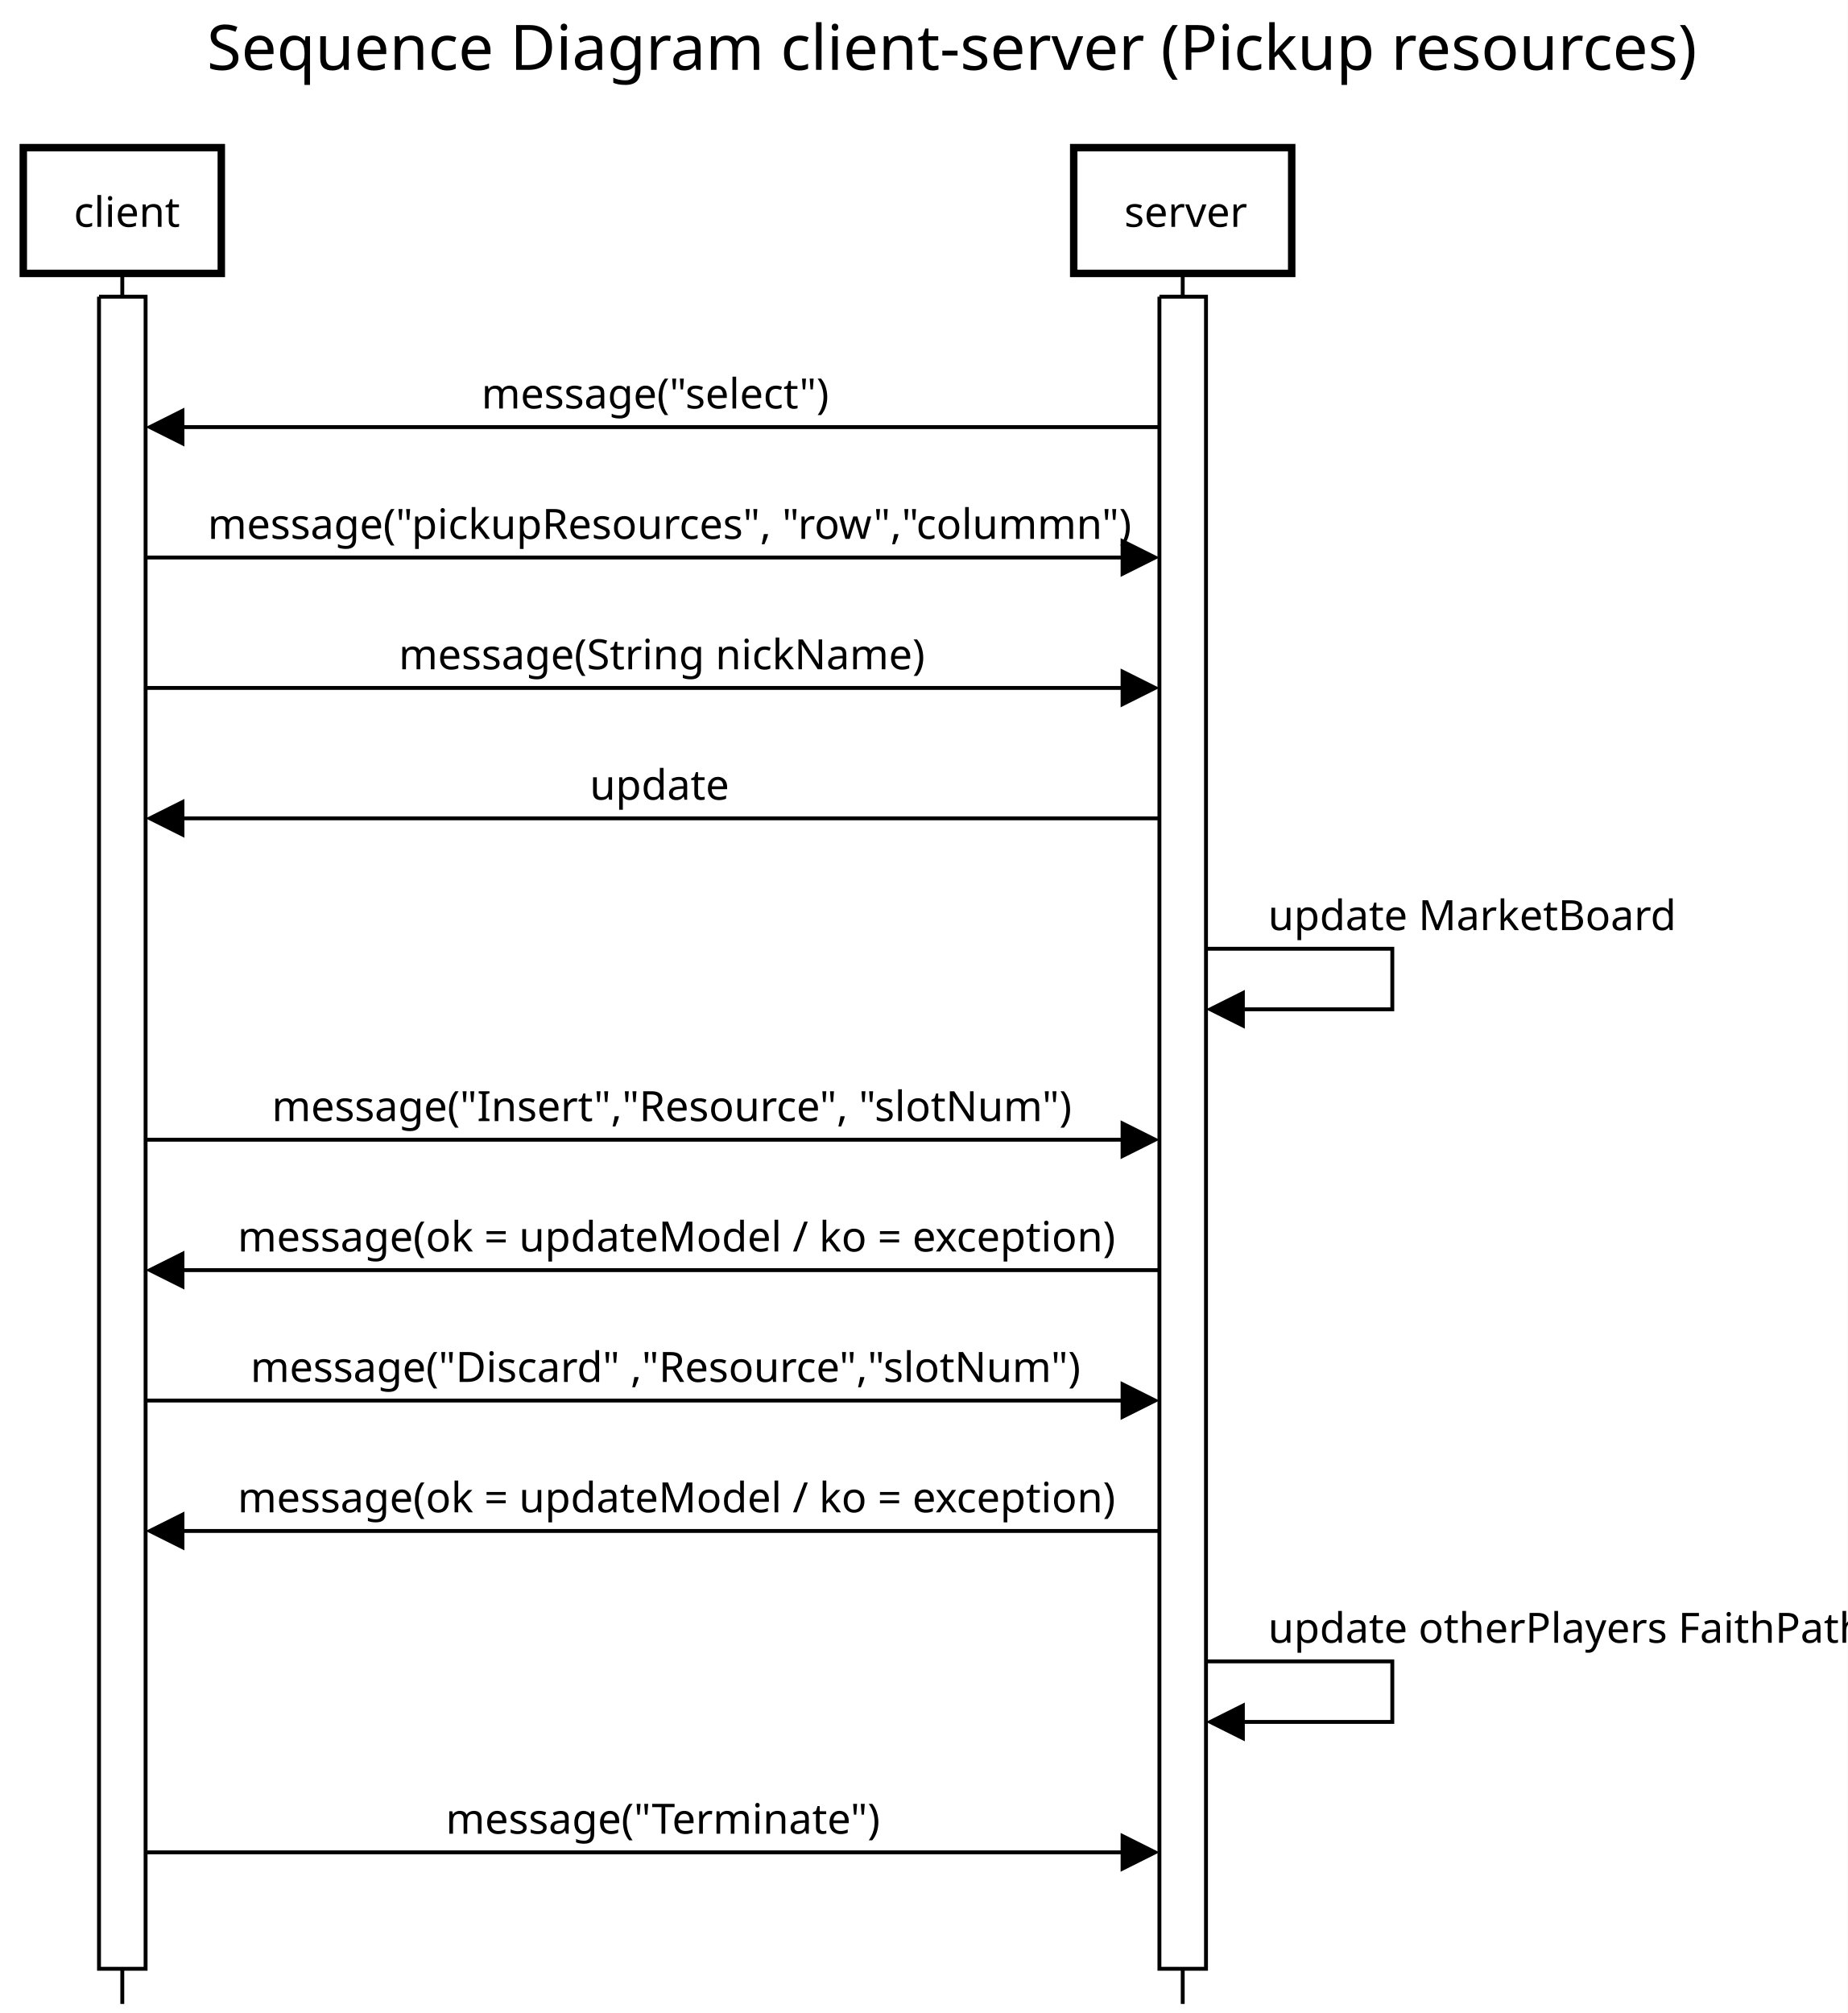
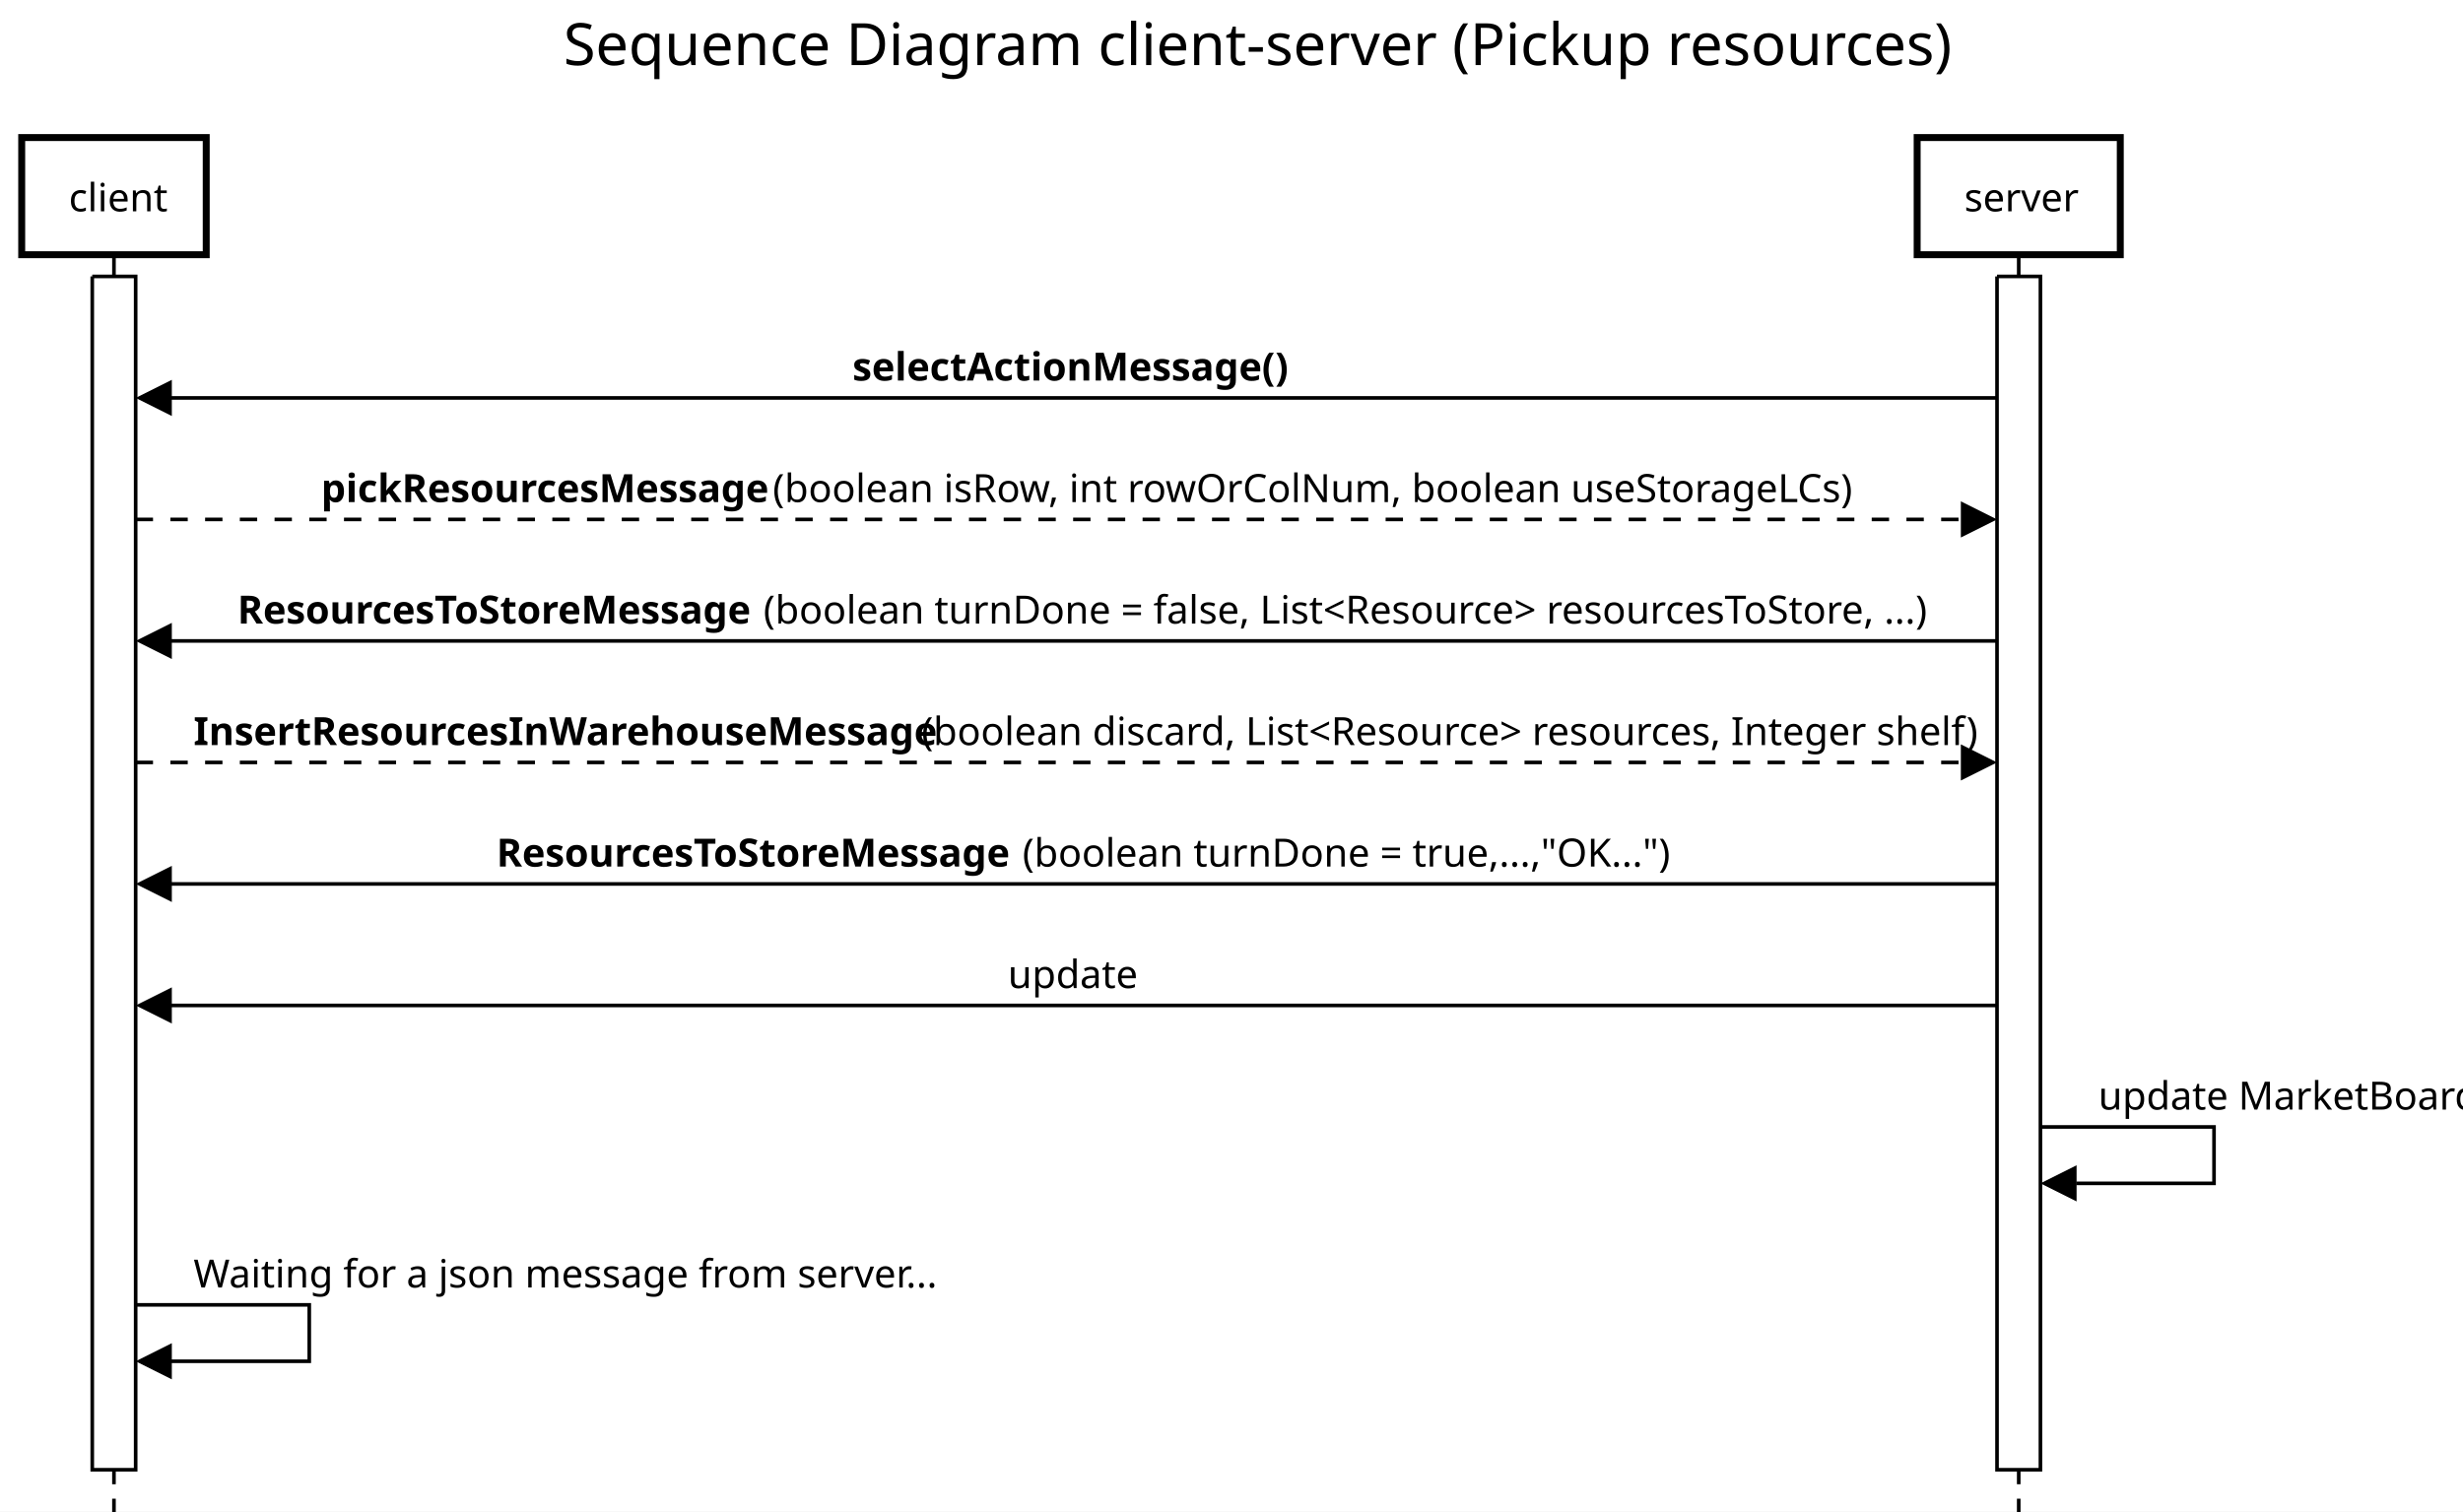
- <svg xmlns="http://www.w3.org/2000/svg" version="1.1" width="648" height="706">
+ <svg xmlns="http://www.w3.org/2000/svg" version="1.1" width="927" height="569">
  <defs />
  <g>
    <g />
    <g />
    <g />
    <g />
    <g />
    <g />
    <g />
    <g />
    <g />
    <g />
    <g />
+     <g />
    <g>
-       <rect fill="white" stroke="none" x="0" y="0" width="648" height="706" />
+       <rect fill="white" stroke="none" x="0" y="0" width="927" height="569" />
    </g>
    <g>
-       <text fill="black" stroke="none" font-family="sans-serif" font-size="16.5pt" font-style="normal" font-weight="normal" text-decoration="normal" x="72.568" y="24.503" text-anchor="start" dominant-baseline="alphabetic" xml:space="preserve">Sequence Diagram client-server (Pickup resources)</text>
+       <text fill="black" stroke="none" font-family="sans-serif" font-size="16.5pt" font-style="normal" font-weight="normal" text-decoration="normal" x="212.068" y="24.503" text-anchor="start" dominant-baseline="alphabetic" xml:space="preserve">Sequence Diagram client-server (Pickup resources)</text>
    </g>
    <g />
    <g>
-       <path fill="none" stroke="black" paint-order="fill stroke markers" d=" M 42.891 95.888 L 42.891 706.824" stroke-miterlimit="10" stroke-width="1.361" stroke-dasharray="12.566,5.445" />
-       <path fill="none" stroke="black" paint-order="fill stroke markers" d=" M 414.787 95.888 L 414.787 706.824" stroke-miterlimit="10" stroke-width="1.361" stroke-dasharray="12.566,5.445" />
+       <path fill="none" stroke="black" paint-order="fill stroke markers" d=" M 42.891 95.888 L 42.891 569.609" stroke-miterlimit="10" stroke-width="1.361" stroke-dasharray="12.566,5.445" />
+       <path fill="none" stroke="black" paint-order="fill stroke markers" d=" M 759.787 95.888 L 759.787 569.609" stroke-miterlimit="10" stroke-width="1.361" stroke-dasharray="12.566,5.445" />
    </g>
    <g>
      <path fill="none" stroke="none" />
      <g>
        <path fill="white" stroke="black" paint-order="fill stroke markers" d=" M 8.168 51.783 L 77.615 51.783 L 77.615 95.888 L 8.168 95.888 L 8.168 51.783 Z" stroke-miterlimit="10" stroke-width="2.614" stroke-dasharray="" />
      </g>
      <g>
        <g />
        <text fill="black" stroke="none" font-family="sans-serif" font-size="11pt" font-style="normal" font-weight="normal" text-decoration="normal" x="25.891" y="79.552" text-anchor="start" dominant-baseline="alphabetic" xml:space="preserve">client</text>
      </g>
      <path fill="none" stroke="none" />
      <g>
-         <path fill="white" stroke="black" paint-order="fill stroke markers" d=" M 376.563 51.783 L 453.011 51.783 L 453.011 95.888 L 376.563 95.888 L 376.563 51.783 Z" stroke-miterlimit="10" stroke-width="2.614" stroke-dasharray="" />
+         <path fill="white" stroke="black" paint-order="fill stroke markers" d=" M 721.563 51.783 L 798.011 51.783 L 798.011 95.888 L 721.563 95.888 L 721.563 51.783 Z" stroke-miterlimit="10" stroke-width="2.614" stroke-dasharray="" />
      </g>
      <g>
        <g />
-         <text fill="black" stroke="none" font-family="sans-serif" font-size="11pt" font-style="normal" font-weight="normal" text-decoration="normal" x="394.287" y="79.552" text-anchor="start" dominant-baseline="alphabetic" xml:space="preserve">server</text>
+         <text fill="black" stroke="none" font-family="sans-serif" font-size="11pt" font-style="normal" font-weight="normal" text-decoration="normal" x="739.287" y="79.552" text-anchor="start" dominant-baseline="alphabetic" xml:space="preserve">server</text>
      </g>
    </g>
    <g>
-       <path fill="white" stroke="black" paint-order="fill stroke markers" d=" M 34.724 104.055 L 51.059 104.055 L 51.059 690.489 L 34.724 690.489 L 34.724 104.055" stroke-miterlimit="10" stroke-width="1.361" stroke-dasharray="" />
-       <path fill="white" stroke="black" paint-order="fill stroke markers" d=" M 406.619 104.055 L 422.955 104.055 L 422.955 690.489 L 406.619 690.489 L 406.619 104.055" stroke-miterlimit="10" stroke-width="1.361" stroke-dasharray="" />
+       <path fill="white" stroke="black" paint-order="fill stroke markers" d=" M 34.724 104.055 L 51.059 104.055 L 51.059 553.273 L 34.724 553.273 L 34.724 104.055" stroke-miterlimit="10" stroke-width="1.361" stroke-dasharray="" />
+       <path fill="white" stroke="black" paint-order="fill stroke markers" d=" M 751.619 104.055 L 767.955 104.055 L 767.955 553.273 L 751.619 553.273 L 751.619 104.055" stroke-miterlimit="10" stroke-width="1.361" stroke-dasharray="" />
      <g>
        <g>
-           <rect fill="white" stroke="none" x="166.389" y="128.558" width="124.901" height="21.236" />
+           <rect fill="white" stroke="none" x="318.389" y="128.558" width="165.901" height="21.236" />
        </g>
-         <text fill="black" stroke="none" font-family="sans-serif" font-size="11pt" font-style="normal" font-weight="normal" text-decoration="normal" x="168.839" y="143.26" text-anchor="start" dominant-baseline="alphabetic" xml:space="preserve">message("select")</text>
+         <text fill="black" stroke="none" font-family="sans-serif" font-size="11pt" font-style="normal" font-weight="bold" text-decoration="normal" x="320.839" y="143.26" text-anchor="start" dominant-baseline="alphabetic" xml:space="preserve">selectActionMessage()</text>
      </g>
      <g>
-         <path fill="none" stroke="black" paint-order="fill stroke markers" d=" M 406.619 149.794 L 64.508 149.794" stroke-miterlimit="10" stroke-width="1.361" stroke-dasharray="" />
+         <path fill="none" stroke="black" paint-order="fill stroke markers" d=" M 751.619 149.794 L 64.508 149.794" stroke-miterlimit="10" stroke-width="1.361" stroke-dasharray="" />
        <g transform="translate(51.0589,149.7938) translate(-51.0589,-149.7938)">
          <path fill="black" stroke="none" paint-order="stroke fill markers" d=" M 64.672 142.987 L 51.059 149.794 L 64.672 156.6 Z" />
        </g>
      </g>
      <g>
        <g>
-           <rect fill="white" stroke="none" x="70.389" y="174.297" width="316.901" height="21.236" />
+           <rect fill="white" stroke="none" x="118.389" y="174.297" width="565.901" height="21.236" />
        </g>
-         <text fill="black" stroke="none" font-family="sans-serif" font-size="11pt" font-style="normal" font-weight="normal" text-decoration="normal" x="72.839" y="188.998" text-anchor="start" dominant-baseline="alphabetic" xml:space="preserve">message("pickupResources", "row","colummn")</text>
+         <text fill="black" stroke="none" font-family="sans-serif" font-size="11pt" font-style="normal" font-weight="bold" text-decoration="normal" x="120.839" y="188.998" text-anchor="start" dominant-baseline="alphabetic" xml:space="preserve">pickResourcesMessage</text>
+         <text fill="black" stroke="none" font-family="sans-serif" font-size="11pt" font-style="normal" font-weight="normal" text-decoration="normal" x="290.839" y="188.998" text-anchor="start" dominant-baseline="alphabetic" xml:space="preserve">(boolean isRow, int rowOrColNum, boolean useStorageLCs)</text>
      </g>
      <g>
-         <path fill="none" stroke="black" paint-order="fill stroke markers" d=" M 51.059 195.532 L 393.17 195.532" stroke-miterlimit="10" stroke-width="1.361" stroke-dasharray="" />
-         <g transform="translate(406.6194,195.5324) translate(-406.6194,-195.5324)">
-           <path fill="black" stroke="none" paint-order="stroke fill markers" d=" M 393.007 188.726 L 406.619 195.532 L 393.007 202.339 Z" />
+         <path fill="none" stroke="black" paint-order="fill stroke markers" d=" M 51.059 195.532 L 738.17 195.532" stroke-miterlimit="10" stroke-width="1.361" stroke-dasharray="6.534" />
+         <g transform="translate(751.6194,195.5324) translate(-751.6194,-195.5324)">
+           <path fill="black" stroke="none" paint-order="stroke fill markers" d=" M 738.007 188.726 L 751.619 195.532 L 738.007 202.339 Z" />
        </g>
      </g>
      <g>
        <g>
-           <rect fill="white" stroke="none" x="137.389" y="220.035" width="182.901" height="21.236" />
+           <rect fill="white" stroke="none" x="86.889" y="220.035" width="628.901" height="21.236" />
        </g>
-         <text fill="black" stroke="none" font-family="sans-serif" font-size="11pt" font-style="normal" font-weight="normal" text-decoration="normal" x="139.839" y="234.737" text-anchor="start" dominant-baseline="alphabetic" xml:space="preserve">message(String nickName)</text>
+         <text fill="black" stroke="none" font-family="sans-serif" font-size="11pt" font-style="normal" font-weight="bold" text-decoration="normal" x="89.339" y="234.737" text-anchor="start" dominant-baseline="alphabetic" xml:space="preserve">ResourcesToStoreMessage</text>
+         <text fill="black" stroke="none" font-family="sans-serif" font-size="11pt" font-style="normal" font-weight="normal" text-decoration="normal" x="287.339" y="234.737" text-anchor="start" dominant-baseline="alphabetic" xml:space="preserve">(boolean turnDone = false, List&lt;Resource&gt; resourcesToStore, ...)</text>
      </g>
      <g>
-         <path fill="none" stroke="black" paint-order="fill stroke markers" d=" M 51.059 241.271 L 393.17 241.271" stroke-miterlimit="10" stroke-width="1.361" stroke-dasharray="" />
-         <g transform="translate(406.6194,241.271) translate(-406.6194,-241.271)">
-           <path fill="black" stroke="none" paint-order="stroke fill markers" d=" M 393.007 234.465 L 406.619 241.271 L 393.007 248.077 Z" />
+         <path fill="none" stroke="black" paint-order="fill stroke markers" d=" M 751.619 241.271 L 64.508 241.271" stroke-miterlimit="10" stroke-width="1.361" stroke-dasharray="" />
+         <g transform="translate(51.0589,241.271) translate(-51.0589,-241.271)">
+           <path fill="black" stroke="none" paint-order="stroke fill markers" d=" M 64.672 234.465 L 51.059 241.271 L 64.672 248.077 Z" />
        </g>
      </g>
      <g>
        <g>
-           <rect fill="white" stroke="none" x="204.389" y="265.774" width="48.901" height="21.236" />
+           <rect fill="white" stroke="none" x="70.389" y="265.774" width="661.901" height="21.236" />
        </g>
-         <text fill="black" stroke="none" font-family="sans-serif" font-size="11pt" font-style="normal" font-weight="normal" text-decoration="normal" x="206.839" y="280.475" text-anchor="start" dominant-baseline="alphabetic" xml:space="preserve">update</text>
+         <text fill="black" stroke="none" font-family="sans-serif" font-size="11pt" font-style="normal" font-weight="bold" text-decoration="normal" x="72.839" y="280.475" text-anchor="start" dominant-baseline="alphabetic" xml:space="preserve">InsertResourcesInWarehouseMessage</text>
+         <text fill="black" stroke="none" font-family="sans-serif" font-size="11pt" font-style="normal" font-weight="normal" text-decoration="normal" x="346.839" y="280.475" text-anchor="start" dominant-baseline="alphabetic" xml:space="preserve">(boolean discard, List&lt;Resource&gt; resources, Integer shelf)</text>
      </g>
      <g>
-         <path fill="none" stroke="black" paint-order="fill stroke markers" d=" M 406.619 287.01 L 64.508 287.01" stroke-miterlimit="10" stroke-width="1.361" stroke-dasharray="" />
-         <g transform="translate(51.0589,287.0095) translate(-51.0589,-287.0095)">
-           <path fill="black" stroke="none" paint-order="stroke fill markers" d=" M 64.672 280.203 L 51.059 287.01 L 64.672 293.816 Z" />
+         <path fill="none" stroke="black" paint-order="fill stroke markers" d=" M 51.059 287.01 L 738.17 287.01" stroke-miterlimit="10" stroke-width="1.361" stroke-dasharray="6.534" />
+         <g transform="translate(751.6194,287.0095) translate(-751.6194,-287.0095)">
+           <path fill="black" stroke="none" paint-order="stroke fill markers" d=" M 738.007 280.203 L 751.619 287.01 L 738.007 293.816 Z" />
        </g>
      </g>
      <g>
        <g>
-           <rect fill="white" stroke="none" x="442.285" y="311.512" width="134.901" height="21.236" />
+           <rect fill="white" stroke="none" x="184.389" y="311.512" width="433.901" height="21.236" />
        </g>
-         <text fill="black" stroke="none" font-family="sans-serif" font-size="11pt" font-style="normal" font-weight="normal" text-decoration="normal" x="444.735" y="326.214" text-anchor="start" dominant-baseline="alphabetic" xml:space="preserve">update MarketBoard</text>
+         <text fill="black" stroke="none" font-family="sans-serif" font-size="11pt" font-style="normal" font-weight="bold" text-decoration="normal" x="186.839" y="326.214" text-anchor="start" dominant-baseline="alphabetic" xml:space="preserve">ResourcesToStoreMessage</text>
+         <text fill="black" stroke="none" font-family="sans-serif" font-size="11pt" font-style="normal" font-weight="normal" text-decoration="normal" x="384.839" y="326.214" text-anchor="start" dominant-baseline="alphabetic" xml:space="preserve">(boolean turnDone = true,...,"OK...")</text>
      </g>
      <g>
-         <path fill="none" stroke="black" paint-order="fill stroke markers" d=" M 422.955 332.748 L 488.295 332.748 L 488.295 353.984 L 436.404 353.984" stroke-miterlimit="10" stroke-width="1.361" stroke-dasharray="" />
-         <g transform="translate(422.9546,353.9839) translate(-422.9546,-353.9839)">
-           <path fill="black" stroke="none" paint-order="stroke fill markers" d=" M 436.567 347.178 L 422.955 353.984 L 436.567 360.79 Z" />
+         <path fill="none" stroke="black" paint-order="fill stroke markers" d=" M 751.619 332.748 L 64.508 332.748" stroke-miterlimit="10" stroke-width="1.361" stroke-dasharray="" />
+         <g transform="translate(51.0589,332.7481) translate(-51.0589,-332.7481)">
+           <path fill="black" stroke="none" paint-order="stroke fill markers" d=" M 64.672 325.942 L 51.059 332.748 L 64.672 339.554 Z" />
        </g>
      </g>
      <g>
        <g>
-           <rect fill="white" stroke="none" x="92.889" y="378.487" width="271.901" height="21.236" />
+           <rect fill="white" stroke="none" x="376.889" y="357.251" width="48.901" height="21.236" />
        </g>
-         <text fill="black" stroke="none" font-family="sans-serif" font-size="11pt" font-style="normal" font-weight="normal" text-decoration="normal" x="95.339" y="393.188" text-anchor="start" dominant-baseline="alphabetic" xml:space="preserve">message("Insert","Resource", "slotNum")</text>
+         <text fill="black" stroke="none" font-family="sans-serif" font-size="11pt" font-style="normal" font-weight="normal" text-decoration="normal" x="379.339" y="371.953" text-anchor="start" dominant-baseline="alphabetic" xml:space="preserve">update</text>
      </g>
      <g>
-         <path fill="none" stroke="black" paint-order="fill stroke markers" d=" M 51.059 399.722 L 393.17 399.722" stroke-miterlimit="10" stroke-width="1.361" stroke-dasharray="" />
-         <g transform="translate(406.6194,399.7224) translate(-406.6194,-399.7224)">
-           <path fill="black" stroke="none" paint-order="stroke fill markers" d=" M 393.007 392.916 L 406.619 399.722 L 393.007 406.529 Z" />
+         <path fill="none" stroke="black" paint-order="fill stroke markers" d=" M 751.619 378.487 L 64.508 378.487" stroke-miterlimit="10" stroke-width="1.361" stroke-dasharray="" />
+         <g transform="translate(51.0589,378.4867) translate(-51.0589,-378.4867)">
+           <path fill="black" stroke="none" paint-order="stroke fill markers" d=" M 64.672 371.68 L 51.059 378.487 L 64.672 385.293 Z" />
        </g>
      </g>
      <g>
        <g>
-           <rect fill="white" stroke="none" x="80.889" y="424.225" width="295.901" height="21.236" />
+           <rect fill="white" stroke="none" x="787.285" y="402.989" width="134.901" height="21.236" />
        </g>
-         <text fill="black" stroke="none" font-family="sans-serif" font-size="11pt" font-style="normal" font-weight="normal" text-decoration="normal" x="83.339" y="438.927" text-anchor="start" dominant-baseline="alphabetic" xml:space="preserve">message(ok = updateModel / ko = exception)</text>
+         <text fill="black" stroke="none" font-family="sans-serif" font-size="11pt" font-style="normal" font-weight="normal" text-decoration="normal" x="789.735" y="417.691" text-anchor="start" dominant-baseline="alphabetic" xml:space="preserve">update MarketBoard</text>
      </g>
      <g>
-         <path fill="none" stroke="black" paint-order="fill stroke markers" d=" M 406.619 445.461 L 64.508 445.461" stroke-miterlimit="10" stroke-width="1.361" stroke-dasharray="" />
-         <g transform="translate(51.0589,445.461) translate(-51.0589,-445.461)">
-           <path fill="black" stroke="none" paint-order="stroke fill markers" d=" M 64.672 438.655 L 51.059 445.461 L 64.672 452.267 Z" />
+         <path fill="none" stroke="black" paint-order="fill stroke markers" d=" M 767.955 424.225 L 833.295 424.225 L 833.295 445.461 L 781.404 445.461" stroke-miterlimit="10" stroke-width="1.361" stroke-dasharray="" />
+         <g transform="translate(767.9546,445.461) translate(-767.9546,-445.461)">
+           <path fill="black" stroke="none" paint-order="stroke fill markers" d=" M 781.567 438.655 L 767.955 445.461 L 781.567 452.267 Z" />
        </g>
      </g>
      <g>
        <g>
-           <rect fill="white" stroke="none" x="85.389" y="469.964" width="286.901" height="21.236" />
+           <rect fill="white" stroke="none" x="70.389" y="469.964" width="271.901" height="21.236" />
        </g>
-         <text fill="black" stroke="none" font-family="sans-serif" font-size="11pt" font-style="normal" font-weight="normal" text-decoration="normal" x="87.839" y="484.665" text-anchor="start" dominant-baseline="alphabetic" xml:space="preserve">message("Discard" ,"Resource","slotNum")</text>
+         <text fill="black" stroke="none" font-family="sans-serif" font-size="11pt" font-style="normal" font-weight="normal" text-decoration="normal" x="72.839" y="484.665" text-anchor="start" dominant-baseline="alphabetic" xml:space="preserve">Waiting for a json message from server...</text>
      </g>
      <g>
-         <path fill="none" stroke="black" paint-order="fill stroke markers" d=" M 51.059 491.2 L 393.17 491.2" stroke-miterlimit="10" stroke-width="1.361" stroke-dasharray="" />
-         <g transform="translate(406.6194,491.1996) translate(-406.6194,-491.1996)">
-           <path fill="black" stroke="none" paint-order="stroke fill markers" d=" M 393.007 484.393 L 406.619 491.2 L 393.007 498.006 Z" />
-         </g>
-       </g>
-       <g>
-         <g>
-           <rect fill="white" stroke="none" x="80.889" y="515.702" width="295.901" height="21.236" />
-         </g>
-         <text fill="black" stroke="none" font-family="sans-serif" font-size="11pt" font-style="normal" font-weight="normal" text-decoration="normal" x="83.339" y="530.404" text-anchor="start" dominant-baseline="alphabetic" xml:space="preserve">message(ok = updateModel / ko = exception)</text>
-       </g>
-       <g>
-         <path fill="none" stroke="black" paint-order="fill stroke markers" d=" M 406.619 536.938 L 64.508 536.938" stroke-miterlimit="10" stroke-width="1.361" stroke-dasharray="" />
-         <g transform="translate(51.0589,536.9381) translate(-51.0589,-536.9381)">
-           <path fill="black" stroke="none" paint-order="stroke fill markers" d=" M 64.672 530.132 L 51.059 536.938 L 64.672 543.744 Z" />
-         </g>
-       </g>
-       <g>
-         <g>
-           <rect fill="white" stroke="none" x="442.285" y="561.441" width="200.901" height="21.236" />
-         </g>
-         <text fill="black" stroke="none" font-family="sans-serif" font-size="11pt" font-style="normal" font-weight="normal" text-decoration="normal" x="444.735" y="576.143" text-anchor="start" dominant-baseline="alphabetic" xml:space="preserve">update otherPlayers FaithPath</text>
-       </g>
-       <g>
-         <path fill="none" stroke="black" paint-order="fill stroke markers" d=" M 422.955 582.677 L 488.295 582.677 L 488.295 603.912 L 436.404 603.912" stroke-miterlimit="10" stroke-width="1.361" stroke-dasharray="" />
-         <g transform="translate(422.9546,603.9125) translate(-422.9546,-603.9125)">
-           <path fill="black" stroke="none" paint-order="stroke fill markers" d=" M 436.567 597.106 L 422.955 603.912 L 436.567 610.719 Z" />
-         </g>
-       </g>
-       <g>
-         <g>
-           <rect fill="white" stroke="none" x="153.889" y="628.415" width="149.901" height="21.236" />
-         </g>
-         <text fill="black" stroke="none" font-family="sans-serif" font-size="11pt" font-style="normal" font-weight="normal" text-decoration="normal" x="156.339" y="643.117" text-anchor="start" dominant-baseline="alphabetic" xml:space="preserve">message("Terminate")</text>
-       </g>
-       <g>
-         <path fill="none" stroke="black" paint-order="fill stroke markers" d=" M 51.059 649.651 L 393.17 649.651" stroke-miterlimit="10" stroke-width="1.361" stroke-dasharray="" />
-         <g transform="translate(406.6194,649.651) translate(-406.6194,-649.651)">
-           <path fill="black" stroke="none" paint-order="stroke fill markers" d=" M 393.007 642.845 L 406.619 649.651 L 393.007 656.457 Z" />
+         <path fill="none" stroke="black" paint-order="fill stroke markers" d=" M 51.059 491.2 L 116.4 491.2 L 116.4 512.435 L 64.508 512.435" stroke-miterlimit="10" stroke-width="1.361" stroke-dasharray="" />
+         <g transform="translate(51.0589,512.4353) translate(-51.0589,-512.4353)">
+           <path fill="black" stroke="none" paint-order="stroke fill markers" d=" M 64.672 505.629 L 51.059 512.435 L 64.672 519.242 Z" />
        </g>
      </g>
    </g>
    <g />
    <g />
  </g>
</svg>
